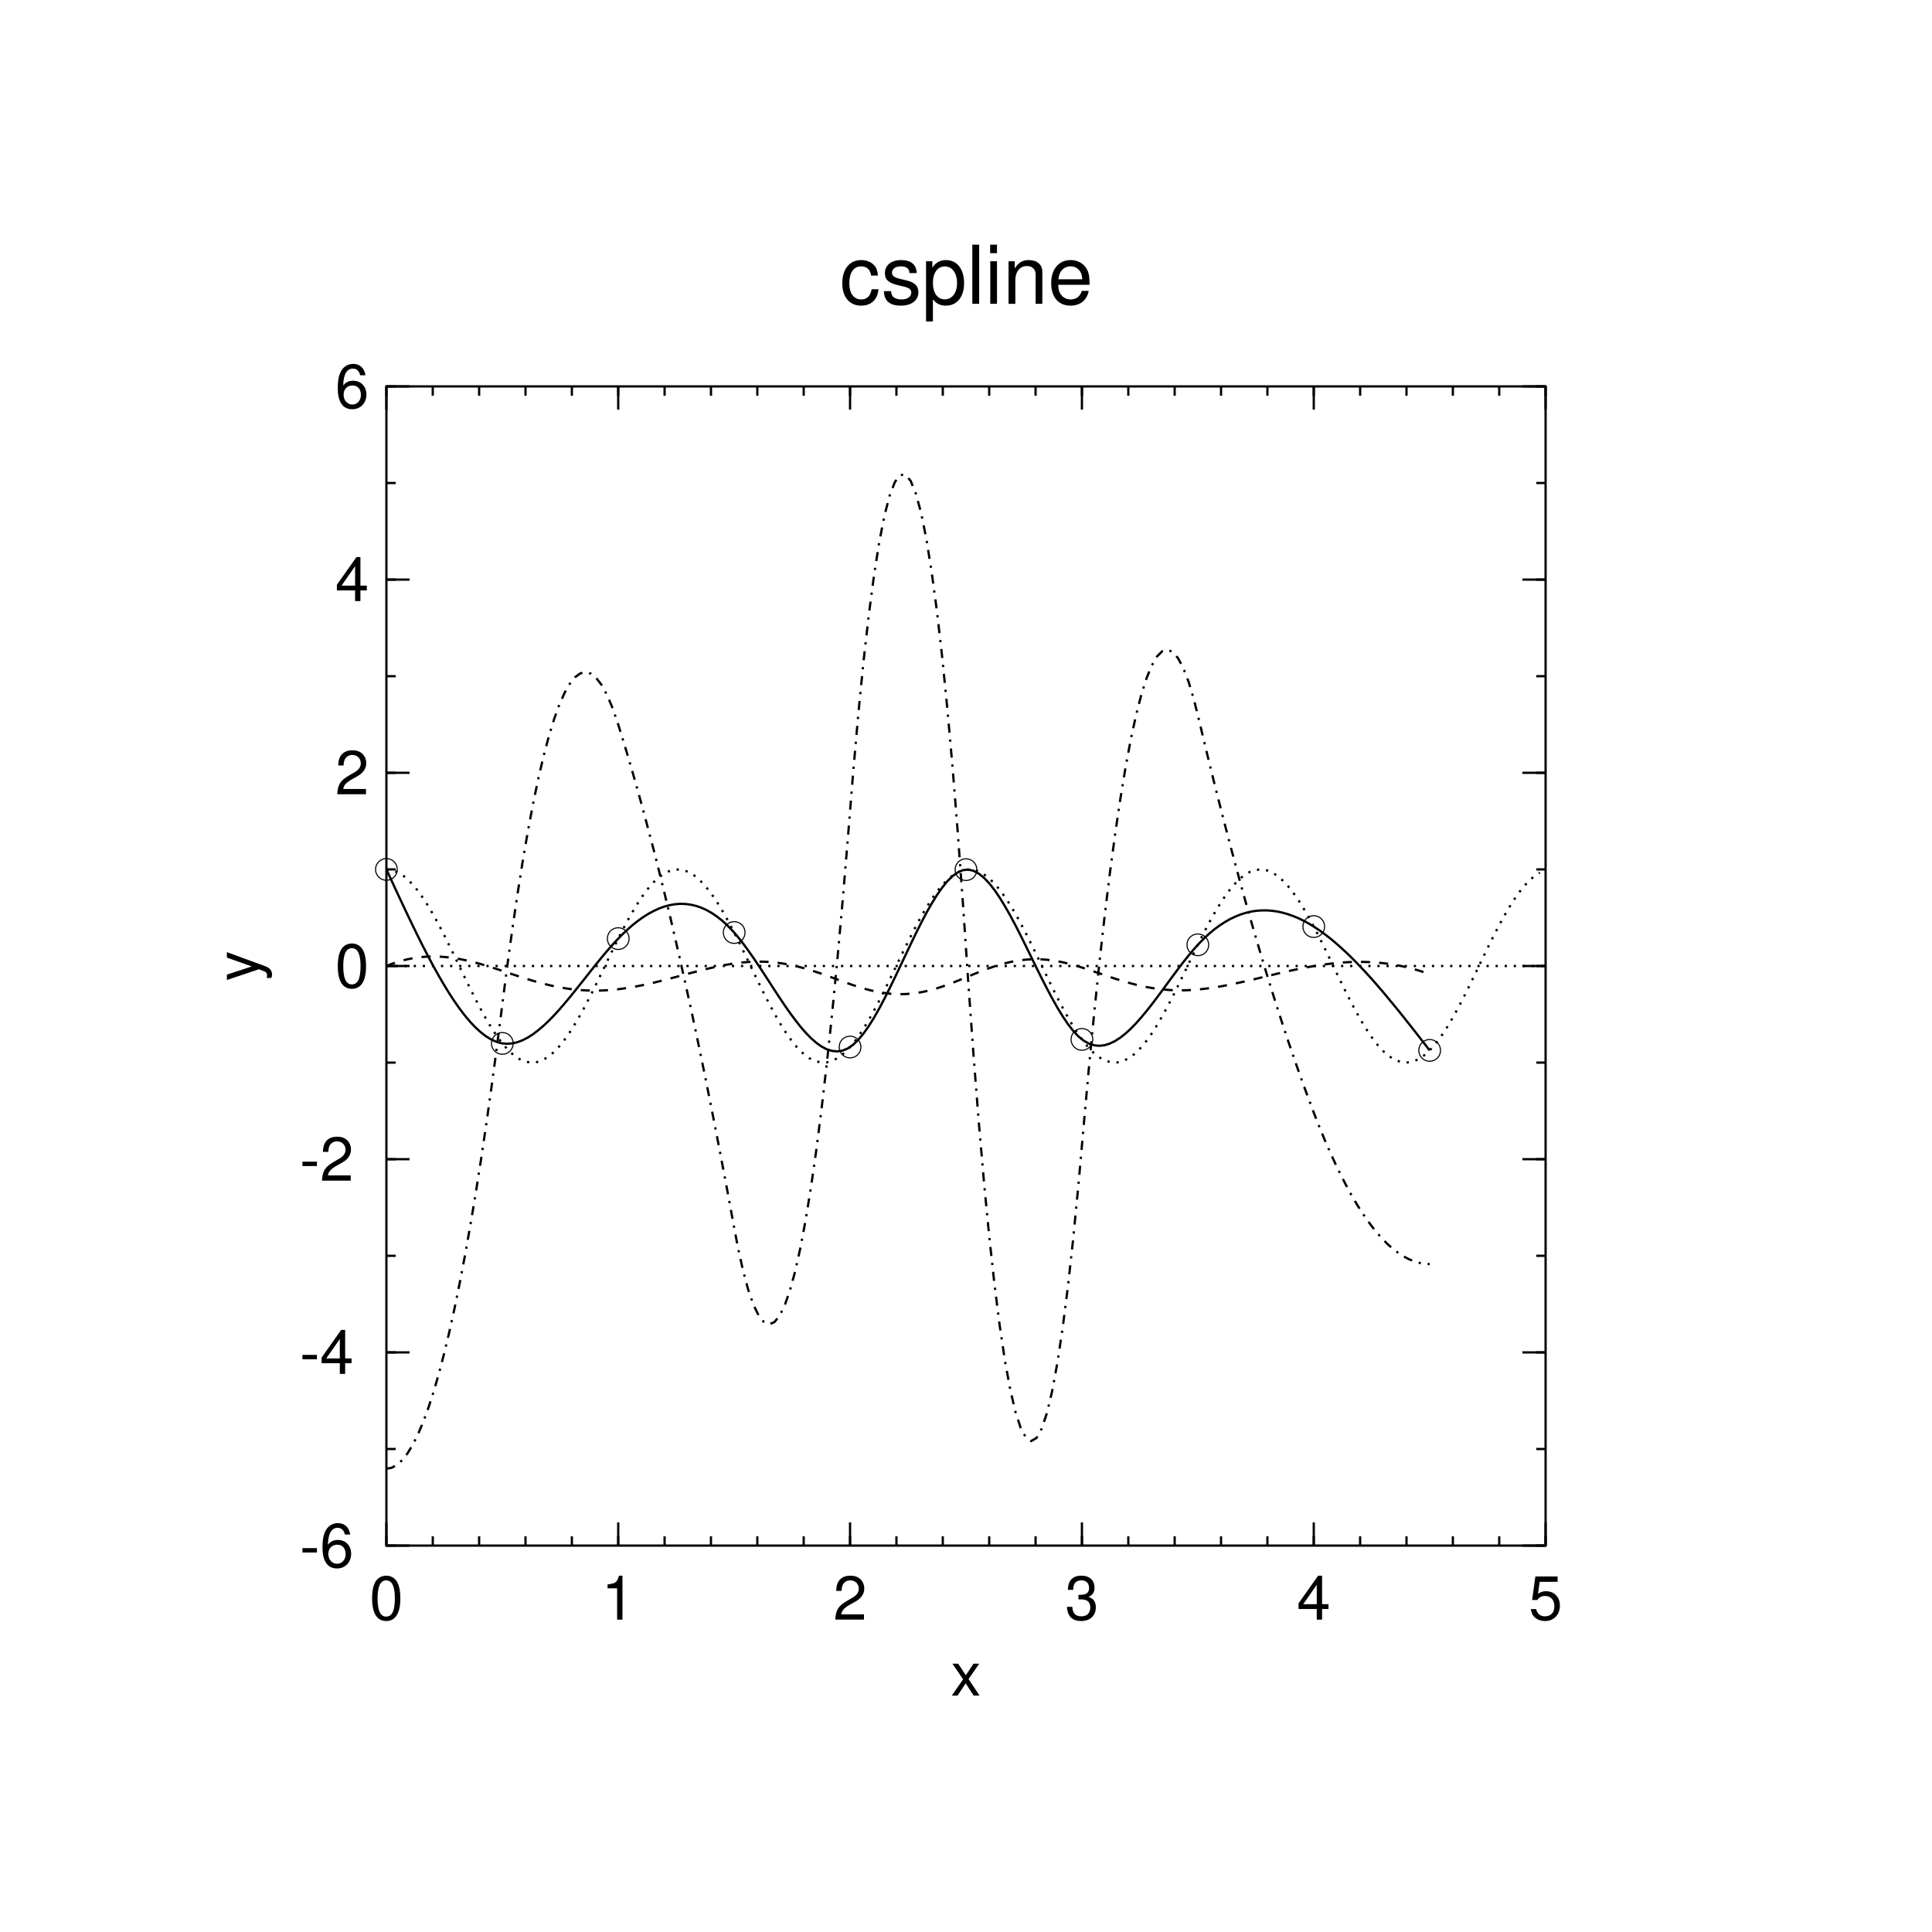
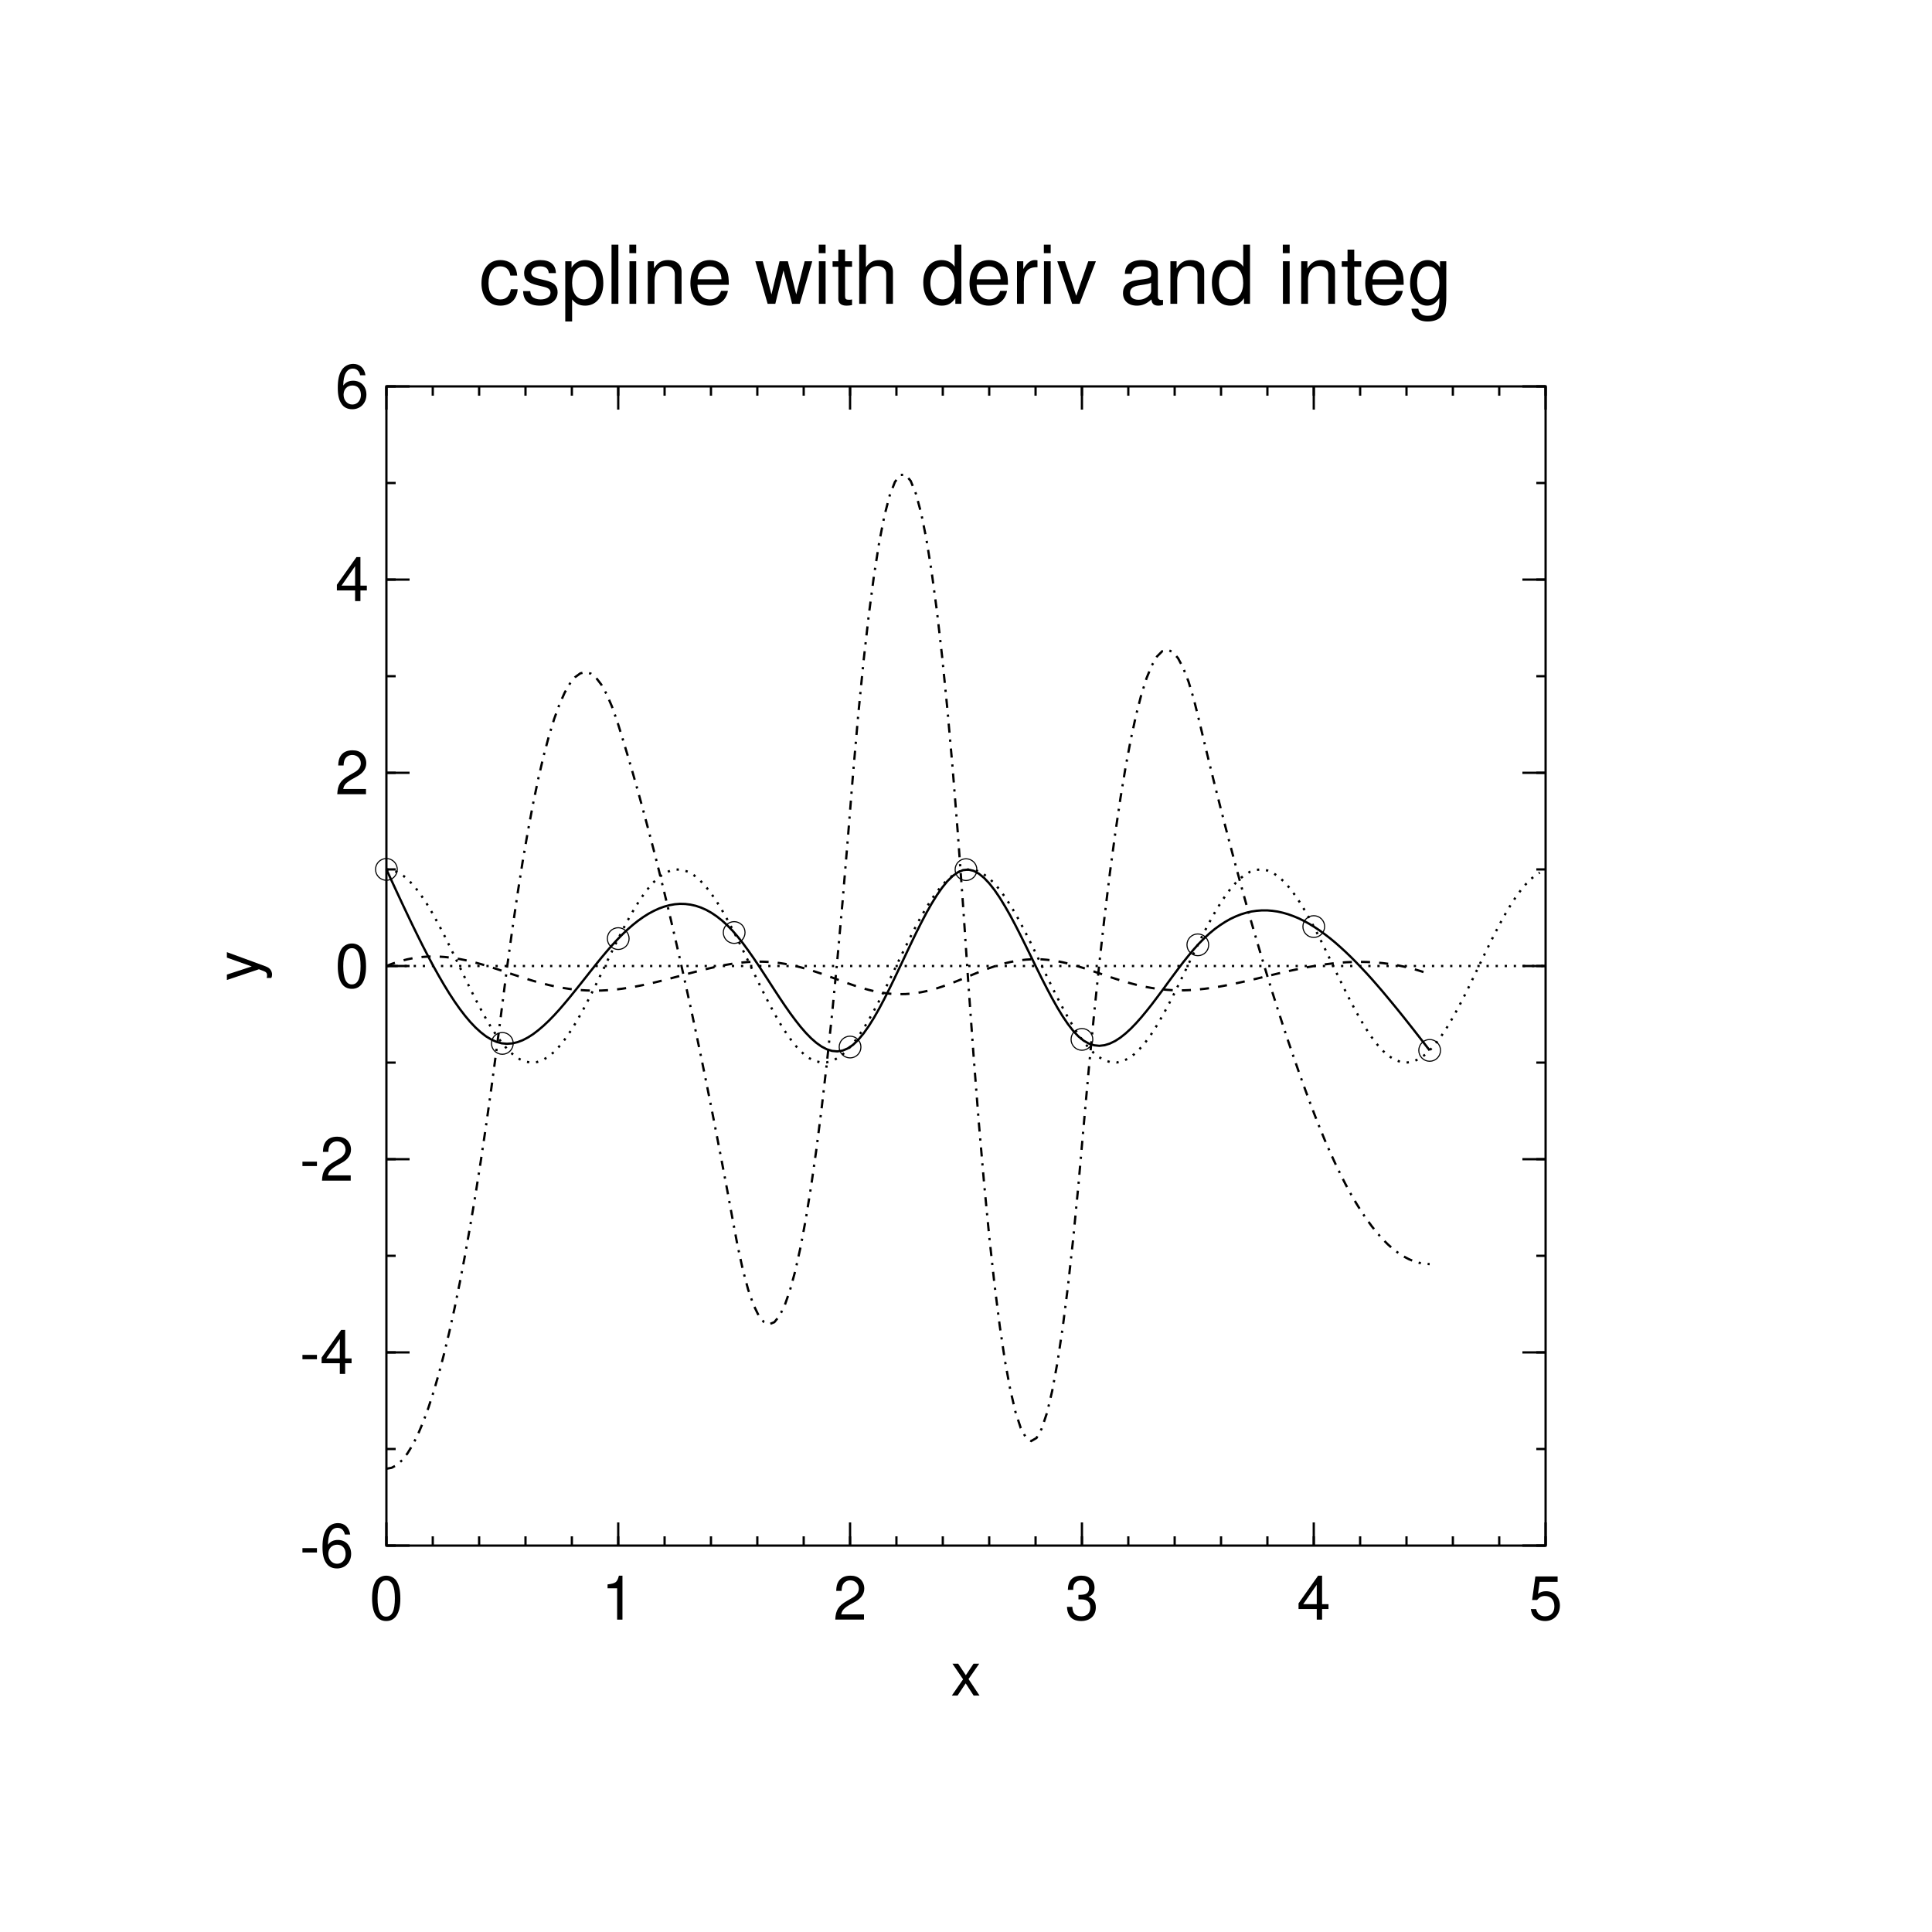
<svg xmlns="http://www.w3.org/2000/svg" version="1.1" baseProfile="full" id="body" width="8in" height="8in" viewBox="0 0 1 1" preserveAspectRatio="none">
  <rect id="background" x="0" y="0" width="1" height="1" stroke="none" fill="white" />
  <g id="content" transform="translate(0,1) scale(1,-1) scale(0.00024414) " xml:space="preserve" stroke="black" stroke-linecap="butt" stroke-linejoin="miter" stroke-miterlimit="10.433" stroke-dasharray="none" stroke-dashoffset="0" stroke-opacity="1" fill="none" fill-rule="evenodd" fill-opacity="1" font-style="normal" font-variant="normal" font-weight="normal" font-stretch="normal" font-size-adjust="none" letter-spacing="normal" word-spacing="normal" text-anchor="start">
-     <text transform="translate(1780.3,3451.9) scale(1,-1) scale(8.6016) " font-family="Helvetica,sans-serif" font-size="20px" stroke="none" fill="black">cspline</text>
+     <text transform="translate(1015.4,3451.9) scale(1,-1) scale(8.6016) " font-family="Helvetica,sans-serif" font-size="20px" stroke="none" fill="black">cspline with deriv and integ</text>
    <rect x="819.2" y="819.2" width="2457.6" height="2457.6" stroke-width="4.819" />
    <text transform="translate(783.33,662.21) scale(1,-1) scale(6.4512) " font-family="Helvetica,sans-serif" font-size="20px" stroke="none" fill="black">0</text>
    <line x1="819.2" y1="3276.8" x2="819.2" y2="3227.6" stroke-width="4.819" />
    <line x1="819.2" y1="819.2" x2="819.2" y2="868.35" stroke-width="4.819" />
    <text transform="translate(1274.9,662.21) scale(1,-1) scale(6.4512) " font-family="Helvetica,sans-serif" font-size="20px" stroke="none" fill="black">1</text>
    <line x1="1310.7" y1="3276.8" x2="1310.7" y2="3227.6" stroke-width="4.819" />
    <line x1="1310.7" y1="819.2" x2="1310.7" y2="868.35" stroke-width="4.819" />
    <text transform="translate(1766.4,662.21) scale(1,-1) scale(6.4512) " font-family="Helvetica,sans-serif" font-size="20px" stroke="none" fill="black">2</text>
    <line x1="1802.2" y1="3276.8" x2="1802.2" y2="3227.6" stroke-width="4.819" />
    <line x1="1802.2" y1="819.2" x2="1802.2" y2="868.35" stroke-width="4.819" />
    <text transform="translate(2257.9,662.21) scale(1,-1) scale(6.4512) " font-family="Helvetica,sans-serif" font-size="20px" stroke="none" fill="black">3</text>
    <line x1="2293.8" y1="3276.8" x2="2293.8" y2="3227.6" stroke-width="4.819" />
    <line x1="2293.8" y1="819.2" x2="2293.8" y2="868.35" stroke-width="4.819" />
    <text transform="translate(2749.4,662.21) scale(1,-1) scale(6.4512) " font-family="Helvetica,sans-serif" font-size="20px" stroke="none" fill="black">4</text>
    <line x1="2785.3" y1="3276.8" x2="2785.3" y2="3227.6" stroke-width="4.819" />
    <line x1="2785.3" y1="819.2" x2="2785.3" y2="868.35" stroke-width="4.819" />
    <text transform="translate(3240.9,662.21) scale(1,-1) scale(6.4512) " font-family="Helvetica,sans-serif" font-size="20px" stroke="none" fill="black">5</text>
    <line x1="3276.8" y1="3276.8" x2="3276.8" y2="3227.6" stroke-width="4.819" />
    <line x1="3276.8" y1="819.2" x2="3276.8" y2="868.35" stroke-width="4.819" />
    <line x1="819.2" y1="3276.8" x2="819.2" y2="3257.1" stroke-width="4.819" />
    <line x1="819.2" y1="819.2" x2="819.2" y2="838.86" stroke-width="4.819" />
    <line x1="917.5" y1="3276.8" x2="917.5" y2="3257.1" stroke-width="4.819" />
    <line x1="917.5" y1="819.2" x2="917.5" y2="838.86" stroke-width="4.819" />
    <line x1="1015.8" y1="3276.8" x2="1015.8" y2="3257.1" stroke-width="4.819" />
    <line x1="1015.8" y1="819.2" x2="1015.8" y2="838.86" stroke-width="4.819" />
    <line x1="1114.1" y1="3276.8" x2="1114.1" y2="3257.1" stroke-width="4.819" />
    <line x1="1114.1" y1="819.2" x2="1114.1" y2="838.86" stroke-width="4.819" />
    <line x1="1212.4" y1="3276.8" x2="1212.4" y2="3257.1" stroke-width="4.819" />
    <line x1="1212.4" y1="819.2" x2="1212.4" y2="838.86" stroke-width="4.819" />
    <line x1="1310.7" y1="3276.8" x2="1310.7" y2="3257.1" stroke-width="4.819" />
    <line x1="1310.7" y1="819.2" x2="1310.7" y2="838.86" stroke-width="4.819" />
    <line x1="1409" y1="3276.8" x2="1409" y2="3257.1" stroke-width="4.819" />
    <line x1="1409" y1="819.2" x2="1409" y2="838.86" stroke-width="4.819" />
    <line x1="1507.3" y1="3276.8" x2="1507.3" y2="3257.1" stroke-width="4.819" />
    <line x1="1507.3" y1="819.2" x2="1507.3" y2="838.86" stroke-width="4.819" />
    <line x1="1605.6" y1="3276.8" x2="1605.6" y2="3257.1" stroke-width="4.819" />
    <line x1="1605.6" y1="819.2" x2="1605.6" y2="838.86" stroke-width="4.819" />
    <line x1="1703.9" y1="3276.8" x2="1703.9" y2="3257.1" stroke-width="4.819" />
    <line x1="1703.9" y1="819.2" x2="1703.9" y2="838.86" stroke-width="4.819" />
    <line x1="1802.2" y1="3276.8" x2="1802.2" y2="3257.1" stroke-width="4.819" />
    <line x1="1802.2" y1="819.2" x2="1802.2" y2="838.86" stroke-width="4.819" />
    <line x1="1900.5" y1="3276.8" x2="1900.5" y2="3257.1" stroke-width="4.819" />
    <line x1="1900.5" y1="819.2" x2="1900.5" y2="838.86" stroke-width="4.819" />
    <line x1="1998.8" y1="3276.8" x2="1998.8" y2="3257.1" stroke-width="4.819" />
    <line x1="1998.8" y1="819.2" x2="1998.8" y2="838.86" stroke-width="4.819" />
    <line x1="2097.2" y1="3276.8" x2="2097.2" y2="3257.1" stroke-width="4.819" />
    <line x1="2097.2" y1="819.2" x2="2097.2" y2="838.86" stroke-width="4.819" />
    <line x1="2195.5" y1="3276.8" x2="2195.5" y2="3257.1" stroke-width="4.819" />
    <line x1="2195.5" y1="819.2" x2="2195.5" y2="838.86" stroke-width="4.819" />
    <line x1="2293.8" y1="3276.8" x2="2293.8" y2="3257.1" stroke-width="4.819" />
    <line x1="2293.8" y1="819.2" x2="2293.8" y2="838.86" stroke-width="4.819" />
    <line x1="2392.1" y1="3276.8" x2="2392.1" y2="3257.1" stroke-width="4.819" />
    <line x1="2392.1" y1="819.2" x2="2392.1" y2="838.86" stroke-width="4.819" />
    <line x1="2490.4" y1="3276.8" x2="2490.4" y2="3257.1" stroke-width="4.819" />
    <line x1="2490.4" y1="819.2" x2="2490.4" y2="838.86" stroke-width="4.819" />
    <line x1="2588.7" y1="3276.8" x2="2588.7" y2="3257.1" stroke-width="4.819" />
    <line x1="2588.7" y1="819.2" x2="2588.7" y2="838.86" stroke-width="4.819" />
    <line x1="2687" y1="3276.8" x2="2687" y2="3257.1" stroke-width="4.819" />
    <line x1="2687" y1="819.2" x2="2687" y2="838.86" stroke-width="4.819" />
    <line x1="2785.3" y1="3276.8" x2="2785.3" y2="3257.1" stroke-width="4.819" />
    <line x1="2785.3" y1="819.2" x2="2785.3" y2="838.86" stroke-width="4.819" />
    <line x1="2883.6" y1="3276.8" x2="2883.6" y2="3257.1" stroke-width="4.819" />
    <line x1="2883.6" y1="819.2" x2="2883.6" y2="838.86" stroke-width="4.819" />
    <line x1="2981.9" y1="3276.8" x2="2981.9" y2="3257.1" stroke-width="4.819" />
    <line x1="2981.9" y1="819.2" x2="2981.9" y2="838.86" stroke-width="4.819" />
    <line x1="3080.2" y1="3276.8" x2="3080.2" y2="3257.1" stroke-width="4.819" />
    <line x1="3080.2" y1="819.2" x2="3080.2" y2="838.86" stroke-width="4.819" />
    <line x1="3178.5" y1="3276.8" x2="3178.5" y2="3257.1" stroke-width="4.819" />
    <line x1="3178.5" y1="819.2" x2="3178.5" y2="838.86" stroke-width="4.819" />
    <line x1="3276.8" y1="3276.8" x2="3276.8" y2="3257.1" stroke-width="4.819" />
    <line x1="3276.8" y1="819.2" x2="3276.8" y2="838.86" stroke-width="4.819" />
    <text transform="translate(635.25,773.65) scale(1,-1) scale(6.4512) " font-family="Helvetica,sans-serif" font-size="20px" stroke="none" fill="black">-6</text>
    <line x1="3276.8" y1="819.2" x2="3227.6" y2="819.2" stroke-width="4.819" />
    <line x1="819.2" y1="819.2" x2="868.35" y2="819.2" stroke-width="4.819" />
    <text transform="translate(635.25,1183.3) scale(1,-1) scale(6.4512) " font-family="Helvetica,sans-serif" font-size="20px" stroke="none" fill="black">-4</text>
    <line x1="3276.8" y1="1228.8" x2="3227.6" y2="1228.8" stroke-width="4.819" />
    <line x1="819.2" y1="1228.8" x2="868.35" y2="1228.8" stroke-width="4.819" />
    <text transform="translate(635.25,1592.9) scale(1,-1) scale(6.4512) " font-family="Helvetica,sans-serif" font-size="20px" stroke="none" fill="black">-2</text>
    <line x1="3276.8" y1="1638.4" x2="3227.6" y2="1638.4" stroke-width="4.819" />
    <line x1="819.2" y1="1638.4" x2="868.35" y2="1638.4" stroke-width="4.819" />
    <text transform="translate(710.6,2002.5) scale(1,-1) scale(6.4512) " font-family="Helvetica,sans-serif" font-size="20px" stroke="none" fill="black">0</text>
    <line x1="3276.8" y1="2048" x2="3227.6" y2="2048" stroke-width="4.819" />
    <line x1="819.2" y1="2048" x2="868.35" y2="2048" stroke-width="4.819" />
    <text transform="translate(710.6,2412.1) scale(1,-1) scale(6.4512) " font-family="Helvetica,sans-serif" font-size="20px" stroke="none" fill="black">2</text>
    <line x1="3276.8" y1="2457.6" x2="3227.6" y2="2457.6" stroke-width="4.819" />
    <line x1="819.2" y1="2457.6" x2="868.35" y2="2457.6" stroke-width="4.819" />
    <text transform="translate(710.6,2821.7) scale(1,-1) scale(6.4512) " font-family="Helvetica,sans-serif" font-size="20px" stroke="none" fill="black">4</text>
    <line x1="3276.8" y1="2867.2" x2="3227.6" y2="2867.2" stroke-width="4.819" />
    <line x1="819.2" y1="2867.2" x2="868.35" y2="2867.2" stroke-width="4.819" />
    <text transform="translate(710.6,3231.3) scale(1,-1) scale(6.4512) " font-family="Helvetica,sans-serif" font-size="20px" stroke="none" fill="black">6</text>
    <line x1="3276.8" y1="3276.8" x2="3227.6" y2="3276.8" stroke-width="4.819" />
    <line x1="819.2" y1="3276.8" x2="868.35" y2="3276.8" stroke-width="4.819" />
    <line x1="3276.8" y1="819.2" x2="3257.1" y2="819.2" stroke-width="4.819" />
    <line x1="819.2" y1="819.2" x2="838.86" y2="819.2" stroke-width="4.819" />
    <line x1="3276.8" y1="1024" x2="3257.1" y2="1024" stroke-width="4.819" />
    <line x1="819.2" y1="1024" x2="838.86" y2="1024" stroke-width="4.819" />
    <line x1="3276.8" y1="1228.8" x2="3257.1" y2="1228.8" stroke-width="4.819" />
    <line x1="819.2" y1="1228.8" x2="838.86" y2="1228.8" stroke-width="4.819" />
    <line x1="3276.8" y1="1433.6" x2="3257.1" y2="1433.6" stroke-width="4.819" />
    <line x1="819.2" y1="1433.6" x2="838.86" y2="1433.6" stroke-width="4.819" />
    <line x1="3276.8" y1="1638.4" x2="3257.1" y2="1638.4" stroke-width="4.819" />
    <line x1="819.2" y1="1638.4" x2="838.86" y2="1638.4" stroke-width="4.819" />
    <line x1="3276.8" y1="1843.2" x2="3257.1" y2="1843.2" stroke-width="4.819" />
    <line x1="819.2" y1="1843.2" x2="838.86" y2="1843.2" stroke-width="4.819" />
    <line x1="3276.8" y1="2048" x2="3257.1" y2="2048" stroke-width="4.819" />
    <line x1="819.2" y1="2048" x2="838.86" y2="2048" stroke-width="4.819" />
    <line x1="3276.8" y1="2252.8" x2="3257.1" y2="2252.8" stroke-width="4.819" />
    <line x1="819.2" y1="2252.8" x2="838.86" y2="2252.8" stroke-width="4.819" />
    <line x1="3276.8" y1="2457.6" x2="3257.1" y2="2457.6" stroke-width="4.819" />
    <line x1="819.2" y1="2457.6" x2="838.86" y2="2457.6" stroke-width="4.819" />
    <line x1="3276.8" y1="2662.4" x2="3257.1" y2="2662.4" stroke-width="4.819" />
    <line x1="819.2" y1="2662.4" x2="838.86" y2="2662.4" stroke-width="4.819" />
    <line x1="3276.8" y1="2867.2" x2="3257.1" y2="2867.2" stroke-width="4.819" />
    <line x1="819.2" y1="2867.2" x2="838.86" y2="2867.2" stroke-width="4.819" />
    <line x1="3276.8" y1="3072" x2="3257.1" y2="3072" stroke-width="4.819" />
    <line x1="819.2" y1="3072" x2="838.86" y2="3072" stroke-width="4.819" />
    <line x1="3276.8" y1="3276.8" x2="3257.1" y2="3276.8" stroke-width="4.819" />
    <line x1="819.2" y1="3276.8" x2="838.86" y2="3276.8" stroke-width="4.819" />
    <line x1="819.2" y1="2048" x2="3276.8" y2="2048" stroke-width="4.819" stroke-dasharray="4.819, 14.456" />
    <text transform="translate(2015.7,501.24) scale(1,-1) scale(6.4512) " font-family="Helvetica,sans-serif" font-size="20px" stroke="none" fill="black">x</text>
    <text transform="matrix(0 6.4512 6.4512 0 548.67 2015.7) " font-family="Helvetica,sans-serif" font-size="20px" stroke="none" fill="black">y</text>
    <circle cx="819.2" cy="2252.8" r="23.04" stroke-width="2.304" />
    <circle cx="1065" cy="1883.9" r="23.04" stroke-width="2.304" />
    <circle cx="1310.7" cy="2106.1" r="23.04" stroke-width="2.304" />
    <circle cx="1556.5" cy="2119" r="23.04" stroke-width="2.304" />
    <circle cx="1802.2" cy="1876.2" r="23.04" stroke-width="2.304" />
    <circle cx="2048" cy="2252.3" r="23.04" stroke-width="2.304" />
    <circle cx="2293.8" cy="1892.4" r="23.04" stroke-width="2.304" />
    <circle cx="2539.5" cy="2092.9" r="23.04" stroke-width="2.304" />
    <circle cx="2785.3" cy="2131.6" r="23.04" stroke-width="2.304" />
    <circle cx="3031" cy="1869.1" r="23.04" stroke-width="2.304" />
    <polyline points="819.2,2252.8 831.49,2251.2 843.78,2246.4 856.06,2238.6 868.35,2227.7 880.64,2214.1 892.93,2197.8 905.22,2179.3 917.5,2158.7 929.79,2136.3 942.08,2112.6 954.37,2087.8 966.66,2062.5 978.94,2036.9 991.23,2011.5 1003.5,1986.7 1015.8,1962.8 1028.1,1940.2 1040.4,1919.3 1052.7,1900.5 1065,1883.9 1077.2,1869.9 1089.5,1858.7 1101.8,1850.4 1114.1,1845.2 1126.4,1843.2 1138.7,1844.4 1151,1848.8 1163.3,1856.2 1175.6,1866.7 1187.8,1879.9 1200.1,1895.9 1212.4,1914.1 1224.7,1934.5 1237,1956.6 1249.3,1980.2 1261.6,2004.8 1273.9,2030.1 1286.1,2055.7 1298.4,2081.2 1310.7,2106.1 1323,2130.1 1335.3,2152.9 1347.6,2174 1359.9,2193.1 1372.2,2210 1384.4,2224.4 1396.7,2236 1409,2244.6 1421.3,2250.2 1433.6,2252.7 1445.9,2251.9 1458.2,2248 1470.5,2241 1482.8,2230.9 1495,2218 1507.3,2202.4 1519.6,2184.4 1531.9,2164.3 1544.2,2142.4 1556.5,2119 1568.8,2094.5 1581.1,2069.3 1593.3,2043.7 1605.6,2018.2 1617.9,1993.2 1630.2,1969 1642.5,1946.1 1654.8,1924.7 1667.1,1905.3 1679.4,1888.1 1691.6,1873.4 1703.9,1861.4 1716.2,1852.3 1728.5,1846.3 1740.8,1843.5 1753.1,1843.8 1765.4,1847.3 1777.7,1853.9 1790,1863.6 1802.2,1876.2 1814.5,1891.4 1826.8,1909.1 1839.1,1928.9 1851.4,1950.6 1863.7,1973.8 1876,1998.2 1888.3,2023.4 1900.5,2048.9 1912.8,2074.4 1925.1,2099.5 1937.4,2123.9 1949.7,2147 1962,2168.6 1974.3,2188.3 1986.6,2205.8 1998.8,2220.8 2011.1,2233.2 2023.4,2242.6 2035.7,2249.1 2048,2252.3 2060.3,2252.4 2072.6,2249.4 2084.9,2243.1 2097.2,2233.8 2109.4,2221.7 2121.7,2206.8 2134,2189.4 2146.3,2169.8 2158.6,2148.4 2170.9,2125.3 2183.2,2101.1 2195.5,2076 2207.7,2050.5 2220,2024.9 2232.3,1999.7 2244.6,1975.3 2256.9,1952 2269.2,1930.2 2281.5,1910.2 2293.8,1892.4 2306,1877 2318.3,1864.3 2330.6,1854.4 2342.9,1847.6 2355.2,1843.9 2367.5,1843.4 2379.8,1846.1 2392.1,1851.9 2404.4,1860.8 2416.6,1872.6 2428.9,1887.1 2441.2,1904.1 2453.5,1923.4 2465.8,1944.7 2478.1,1967.5 2490.4,1991.6 2502.7,2016.6 2514.9,2042.1 2527.2,2067.7 2539.5,2092.9 2551.8,2117.5 2564.1,2141 2576.4,2163 2588.7,2183.2 2601,2201.4 2613.2,2217.1 2625.5,2230.2 2637.8,2240.4 2650.1,2247.7 2662.4,2251.8 2674.7,2252.7 2687,2250.5 2699.3,2245.1 2711.6,2236.6 2723.8,2225.2 2736.1,2211 2748.4,2194.2 2760.7,2175.2 2773,2154.2 2785.3,2131.6 2797.6,2107.6 2809.9,2082.7 2822.1,2057.3 2834.4,2031.7 2846.7,2006.4 2859,1981.7 2871.3,1958.1 2883.6,1935.8 2895.9,1915.3 2908.2,1896.9 2920.4,1880.9 2932.7,1867.4 2945,1856.8 2957.3,1849.1 2969.6,1844.6 2981.9,1843.2 2994.2,1845 3006.5,1850 3018.8,1858.1 3031,1869.1 3043.3,1883 3055.6,1899.4 3067.9,1918.1 3080.2,1938.9 3092.5,1961.3 3104.8,1985.1 3117.1,2009.9 3129.3,2035.3 3141.6,2060.9 3153.9,2086.3 3166.2,2111.1 3178.5,2134.9 3190.8,2157.3 3203.1,2178.1 3215.4,2196.8 3227.6,2213.2 3239.9,2227 3252.2,2238 3264.5,2246 " stroke-width="4.819" stroke-dasharray="4.819, 14.456" />
    <polyline points="819.2,2252.8 830.31,2228.7 841.43,2204.7 852.54,2180.9 863.66,2157.4 874.77,2134.2 885.89,2111.5 897,2089.3 908.12,2067.8 919.23,2046.9 930.35,2027 941.46,2007.9 952.58,1989.8 963.69,1972.8 974.81,1957 985.92,1942.5 997.04,1929.3 1008.2,1917.6 1019.3,1907.5 1030.4,1898.9 1041.5,1892.2 1052.6,1887.2 1063.7,1884.1 1074.8,1883.1 1086,1883.9 1097.1,1886.5 1108.2,1890.7 1119.3,1896.5 1130.4,1903.6 1141.5,1912.1 1152.6,1921.6 1163.8,1932.2 1174.9,1943.6 1186,1955.8 1197.1,1968.7 1208.2,1982 1219.3,1995.7 1230.4,2009.6 1241.6,2023.7 1252.7,2037.8 1263.8,2051.7 1274.9,2065.4 1286,2078.6 1297.1,2091.4 1308.3,2103.5 1319.4,2114.9 1330.5,2125.4 1341.6,2135.1 1352.7,2143.9 1363.8,2151.8 1374.9,2158.8 1386.1,2164.8 1397.2,2169.9 1408.3,2173.9 1419.4,2176.9 1430.5,2178.9 1441.6,2179.8 1452.7,2179.5 1463.9,2178.1 1475,2175.6 1486.1,2171.9 1497.2,2167 1508.3,2160.8 1519.4,2153.3 1530.5,2144.6 1541.7,2134.5 1552.8,2123.1 1563.9,2110.3 1575,2096.3 1586.1,2081.2 1597.2,2065.4 1608.4,2048.8 1619.5,2031.9 1630.6,2014.8 1641.7,1997.6 1652.8,1980.7 1663.9,1964.2 1675,1948.3 1686.2,1933.2 1697.3,1919.1 1708.4,1906.3 1719.5,1894.9 1730.6,1885.2 1741.7,1877.3 1752.8,1871.5 1764,1868 1775.1,1867 1786.2,1868.6 1797.3,1873.2 1808.4,1880.8 1819.5,1891.4 1830.6,1904.7 1841.8,1920.5 1852.9,1938.3 1864,1957.8 1875.1,1978.8 1886.2,2000.9 1897.3,2023.8 1908.4,2047.2 1919.6,2070.8 1930.7,2094.2 1941.8,2117.2 1952.9,2139.4 1964,2160.5 1975.1,2180.2 1986.3,2198.2 1997.4,2214.1 2008.5,2227.8 2019.6,2238.7 2030.7,2246.6 2041.8,2251.3 2052.9,2252.4 2064.1,2249.8 2075.2,2243.8 2086.3,2234.8 2097.4,2223.1 2108.5,2209 2119.6,2192.7 2130.7,2174.5 2141.9,2154.9 2153,2134 2164.1,2112.2 2175.2,2089.8 2186.3,2067.1 2197.4,2044.3 2208.5,2021.9 2219.7,2000.1 2230.8,1979.2 2241.9,1959.5 2253,1941.3 2264.1,1924.9 2275.2,1910.6 2286.3,1898.8 2297.5,1889.7 2308.6,1883.5 2319.7,1879.9 2330.8,1878.8 2341.9,1880.1 2353,1883.6 2364.2,1889 2375.3,1896.2 2386.4,1905 2397.5,1915.2 2408.6,1926.7 2419.7,1939.2 2430.8,1952.6 2442,1966.7 2453.1,1981.4 2464.2,1996.3 2475.3,2011.5 2486.4,2026.6 2497.5,2041.5 2508.6,2056.1 2519.8,2070 2530.9,2083.3 2542,2095.6 2553.1,2106.8 2564.2,2117.1 2575.3,2126.3 2586.5,2134.4 2597.6,2141.6 2608.7,2147.9 2619.8,2153.1 2630.9,2157.5 2642,2160.9 2653.1,2163.5 2664.3,2165.1 2675.4,2165.9 2686.5,2165.9 2697.6,2165 2708.7,2163.4 2719.8,2160.9 2730.9,2157.7 2742.1,2153.7 2753.2,2149.1 2764.3,2143.7 2775.4,2137.6 2786.5,2130.8 2797.6,2123.4 2808.7,2115.3 2819.9,2106.7 2831,2097.5 2842.1,2087.7 2853.2,2077.5 2864.3,2066.8 2875.4,2055.6 2886.5,2044 2897.7,2032.1 2908.8,2019.8 2919.9,2007.1 2931,1994.2 2942.1,1980.9 2953.2,1967.5 2964.4,1953.8 2975.5,1940 2986.6,1926 2997.7,1911.9 3008.8,1897.7 3019.9,1883.4 3031,1869.1 " stroke-width="4.819" />
    <polyline points="819.2,982.15 830.31,984.16 841.43,990.2 852.54,1000.3 863.66,1014.4 874.77,1032.5 885.89,1054.6 897,1080.8 908.12,1111 919.23,1145.2 930.35,1183.5 941.46,1225.8 952.58,1272.1 963.69,1322.4 974.81,1376.8 985.92,1435.1 997.04,1497.6 1008.2,1564 1019.3,1634.5 1030.4,1709 1041.5,1787.5 1052.6,1870 1063.7,1956.6 1074.8,2043.4 1086,2124.6 1097.1,2200.2 1108.2,2270.2 1119.3,2334.5 1130.4,2393.2 1141.5,2446.3 1152.6,2493.8 1163.8,2535.6 1174.9,2571.8 1186,2602.4 1197.1,2627.4 1208.2,2646.7 1219.3,2660.4 1230.4,2668.5 1241.6,2670.9 1252.7,2667.8 1263.8,2659 1274.9,2644.5 1286,2624.5 1297.1,2598.8 1308.3,2567.5 1319.4,2531.9 1330.5,2495.1 1341.6,2457.1 1352.7,2417.9 1363.8,2377.5 1374.9,2336 1386.1,2293.3 1397.2,2249.5 1408.3,2204.4 1419.4,2158.3 1430.5,2110.9 1441.6,2062.4 1452.7,2012.7 1463.9,1961.9 1475,1909.8 1486.1,1856.7 1497.2,1802.3 1508.3,1746.8 1519.4,1690.1 1530.5,1632.3 1541.7,1573.3 1552.8,1513.1 1563.9,1454 1575,1403.6 1586.1,1362.2 1597.2,1330.1 1608.4,1307 1619.5,1293.2 1630.6,1288.4 1641.7,1292.9 1652.8,1306.5 1663.9,1329.2 1675,1361.1 1686.2,1402.1 1697.3,1452.3 1708.4,1511.6 1719.5,1580.1 1730.6,1657.7 1741.7,1744.5 1752.8,1840.4 1764,1945.5 1775.1,2059.7 1786.2,2183.1 1797.3,2315.7 1808.4,2453.8 1819.5,2580.2 1830.6,2692.7 1841.8,2791.2 1852.9,2875.7 1864,2946.3 1875.1,3002.9 1886.2,3045.6 1897.3,3074.2 1908.4,3089 1919.6,3089.7 1930.7,3076.5 1941.8,3049.3 1952.9,3008.2 1964,2953.1 1975.1,2884 1986.3,2801 1997.4,2704 2008.5,2593 2019.6,2468.1 2030.7,2329.2 2041.8,2176.3 2052.9,2012.2 2064.1,1857.3 2075.2,1715.8 2086.3,1587.8 2097.4,1473.3 2108.5,1372.2 2119.6,1284.5 2130.7,1210.3 2141.9,1149.5 2153,1102.2 2164.1,1068.3 2175.2,1047.9 2186.3,1040.9 2197.4,1047.3 2208.5,1067.2 2219.7,1100.6 2230.8,1147.4 2241.9,1207.7 2253,1281.3 2264.1,1368.5 2275.2,1469.1 2286.3,1583.1 2297.5,1709.4 2308.6,1832.5 2319.7,1947.5 2330.8,2054.6 2341.9,2153.7 2353,2244.7 2364.2,2327.8 2375.3,2402.9 2386.4,2469.9 2397.5,2529 2408.6,2580.1 2419.7,2623.2 2430.8,2658.2 2442,2685.3 2453.1,2704.4 2464.2,2715.5 2475.3,2718.5 2486.4,2713.6 2497.5,2700.7 2508.6,2679.8 2519.8,2650.9 2530.9,2614 2542,2569.3 2553.1,2522.8 2564.2,2477 2575.3,2432.1 2586.5,2388 2597.6,2344.8 2608.7,2302.3 2619.8,2260.7 2630.9,2219.8 2642,2179.8 2653.1,2140.7 2664.3,2102.3 2675.4,2064.7 2686.5,2028 2697.6,1992.1 2708.7,1957 2719.8,1922.7 2730.9,1889.2 2742.1,1856.6 2753.2,1824.7 2764.3,1793.7 2775.4,1763.5 2786.5,1734.1 2797.6,1705.9 2808.7,1678.9 2819.9,1653.3 2831,1629 2842.1,1606 2853.2,1584.3 2864.3,1563.9 2875.4,1544.9 2886.5,1527.1 2897.7,1510.7 2908.8,1495.6 2919.9,1481.8 2931,1469.3 2942.1,1458.1 2953.2,1448.2 2964.4,1439.7 2975.5,1432.5 2986.6,1426.6 2997.7,1421.9 3008.8,1418.7 3019.9,1416.7 3031,1416 " stroke-width="4.819" stroke-dasharray="19.275, 14.456, 4.819, 14.456" />
    <polyline points="819.2,2048 830.31,2052.4 841.43,2056.2 852.54,2059.4 863.66,2062.2 874.77,2064.4 885.89,2066.1 897,2067.3 908.12,2068 919.23,2068.2 930.35,2067.9 941.46,2067.2 952.58,2066.1 963.69,2064.6 974.81,2062.7 985.92,2060.5 997.04,2058 1008.2,2055.1 1019.3,2052.1 1030.4,2048.8 1041.5,2045.3 1052.6,2041.8 1063.7,2038.1 1074.8,2034.4 1086,2030.6 1097.1,2027 1108.2,2023.4 1119.3,2019.9 1130.4,2016.5 1141.5,2013.3 1152.6,2010.4 1163.8,2007.6 1174.9,2005.1 1186,2002.9 1197.1,2001 1208.2,1999.3 1219.3,1998 1230.4,1997 1241.6,1996.3 1252.7,1995.9 1263.8,1995.8 1274.9,1996 1286,1996.6 1297.1,1997.4 1308.3,1998.5 1319.4,1999.9 1330.5,2001.6 1341.6,2003.4 1352.7,2005.5 1363.8,2007.7 1374.9,2010.2 1386.1,2012.7 1397.2,2015.4 1408.3,2018.2 1419.4,2021.1 1430.5,2024.1 1441.6,2027 1452.7,2030 1463.9,2033 1475,2035.9 1486.1,2038.7 1497.2,2041.5 1508.3,2044.1 1519.4,2046.6 1530.5,2048.9 1541.7,2050.9 1552.8,2052.8 1563.9,2054.3 1575,2055.6 1586.1,2056.5 1597.2,2057.1 1608.4,2057.3 1619.5,2057.1 1630.6,2056.6 1641.7,2055.6 1652.8,2054.3 1663.9,2052.6 1675,2050.5 1686.2,2048.1 1697.3,2045.3 1708.4,2042.2 1719.5,2038.9 1730.6,2035.3 1741.7,2031.6 1752.8,2027.6 1764,2023.6 1775.1,2019.5 1786.2,2015.4 1797.3,2011.4 1808.4,2007.5 1819.5,2003.9 1830.6,2000.5 1841.8,1997.4 1852.9,1994.7 1864,1992.5 1875.1,1990.7 1886.2,1989.3 1897.3,1988.5 1908.4,1988.3 1919.6,1988.5 1930.7,1989.3 1941.8,1990.6 1952.9,1992.4 1964,1994.7 1975.1,1997.5 1986.3,2000.7 1997.4,2004.3 2008.5,2008.2 2019.6,2012.4 2030.7,2016.8 2041.8,2021.3 2052.9,2025.9 2064.1,2030.5 2075.2,2035 2086.3,2039.4 2097.4,2043.5 2108.5,2047.3 2119.6,2050.7 2130.7,2053.8 2141.9,2056.4 2153,2058.6 2164.1,2060.3 2175.2,2061.5 2186.3,2062.2 2197.4,2062.4 2208.5,2062.1 2219.7,2061.2 2230.8,2059.9 2241.9,2058.1 2253,2055.9 2264.1,2053.3 2275.2,2050.3 2286.3,2047.1 2297.5,2043.6 2308.6,2040 2319.7,2036.2 2330.8,2032.4 2341.9,2028.6 2353,2024.8 2364.2,2021.1 2375.3,2017.6 2386.4,2014.3 2397.5,2011.2 2408.6,2008.3 2419.7,2005.7 2430.8,2003.4 2442,2001.4 2453.1,1999.7 2464.2,1998.4 2475.3,1997.4 2486.4,1996.7 2497.5,1996.4 2508.6,1996.4 2519.8,1996.8 2530.9,1997.4 2542,1998.4 2553.1,1999.6 2564.2,2001 2575.3,2002.7 2586.5,2004.5 2597.6,2006.6 2608.7,2008.8 2619.8,2011.1 2630.9,2013.5 2642,2016 2653.1,2018.6 2664.3,2021.2 2675.4,2023.9 2686.5,2026.6 2697.6,2029.2 2708.7,2031.9 2719.8,2034.4 2730.9,2037 2742.1,2039.4 2753.2,2041.7 2764.3,2044 2775.4,2046.1 2786.5,2048 2797.6,2049.8 2808.7,2051.4 2819.9,2052.8 2831,2054.1 2842.1,2055.1 2853.2,2055.9 2864.3,2056.4 2875.4,2056.7 2886.5,2056.7 2897.7,2056.5 2908.8,2056 2919.9,2055.2 2931,2054.2 2942.1,2052.8 2953.2,2051.1 2964.4,2049.2 2975.5,2046.9 2986.6,2044.3 2997.7,2041.4 3008.8,2038.1 3019.9,2034.6 3031,2030.7 " stroke-width="4.819" stroke-dasharray="19.275, 19.275" />
  </g>
</svg>
